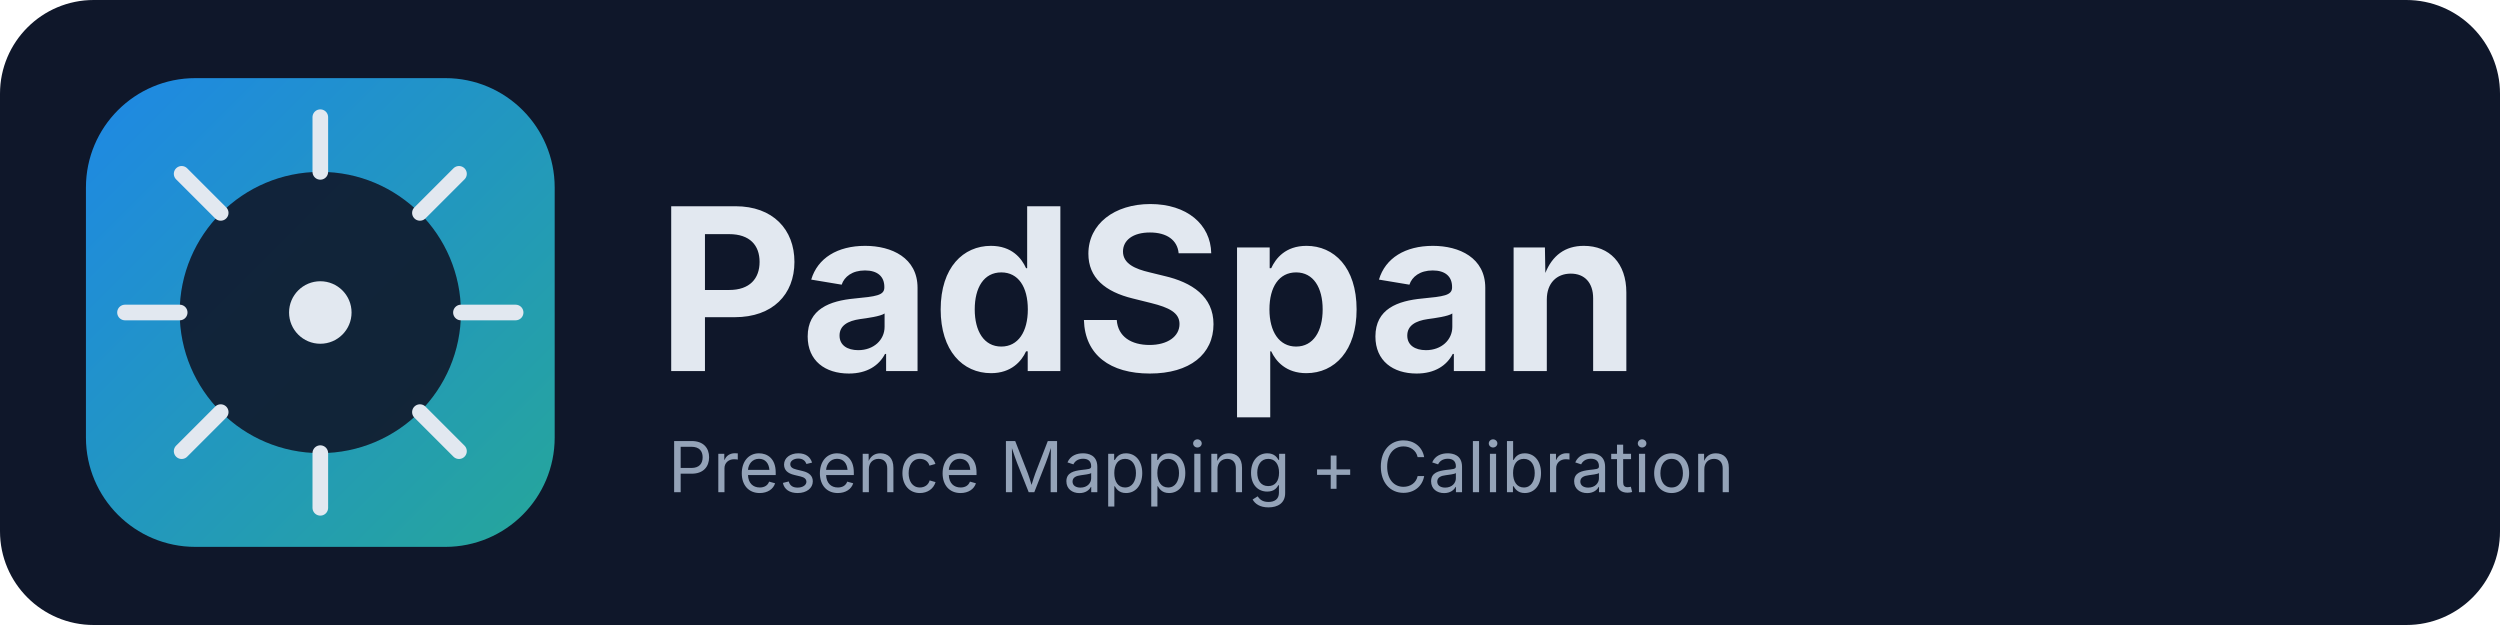
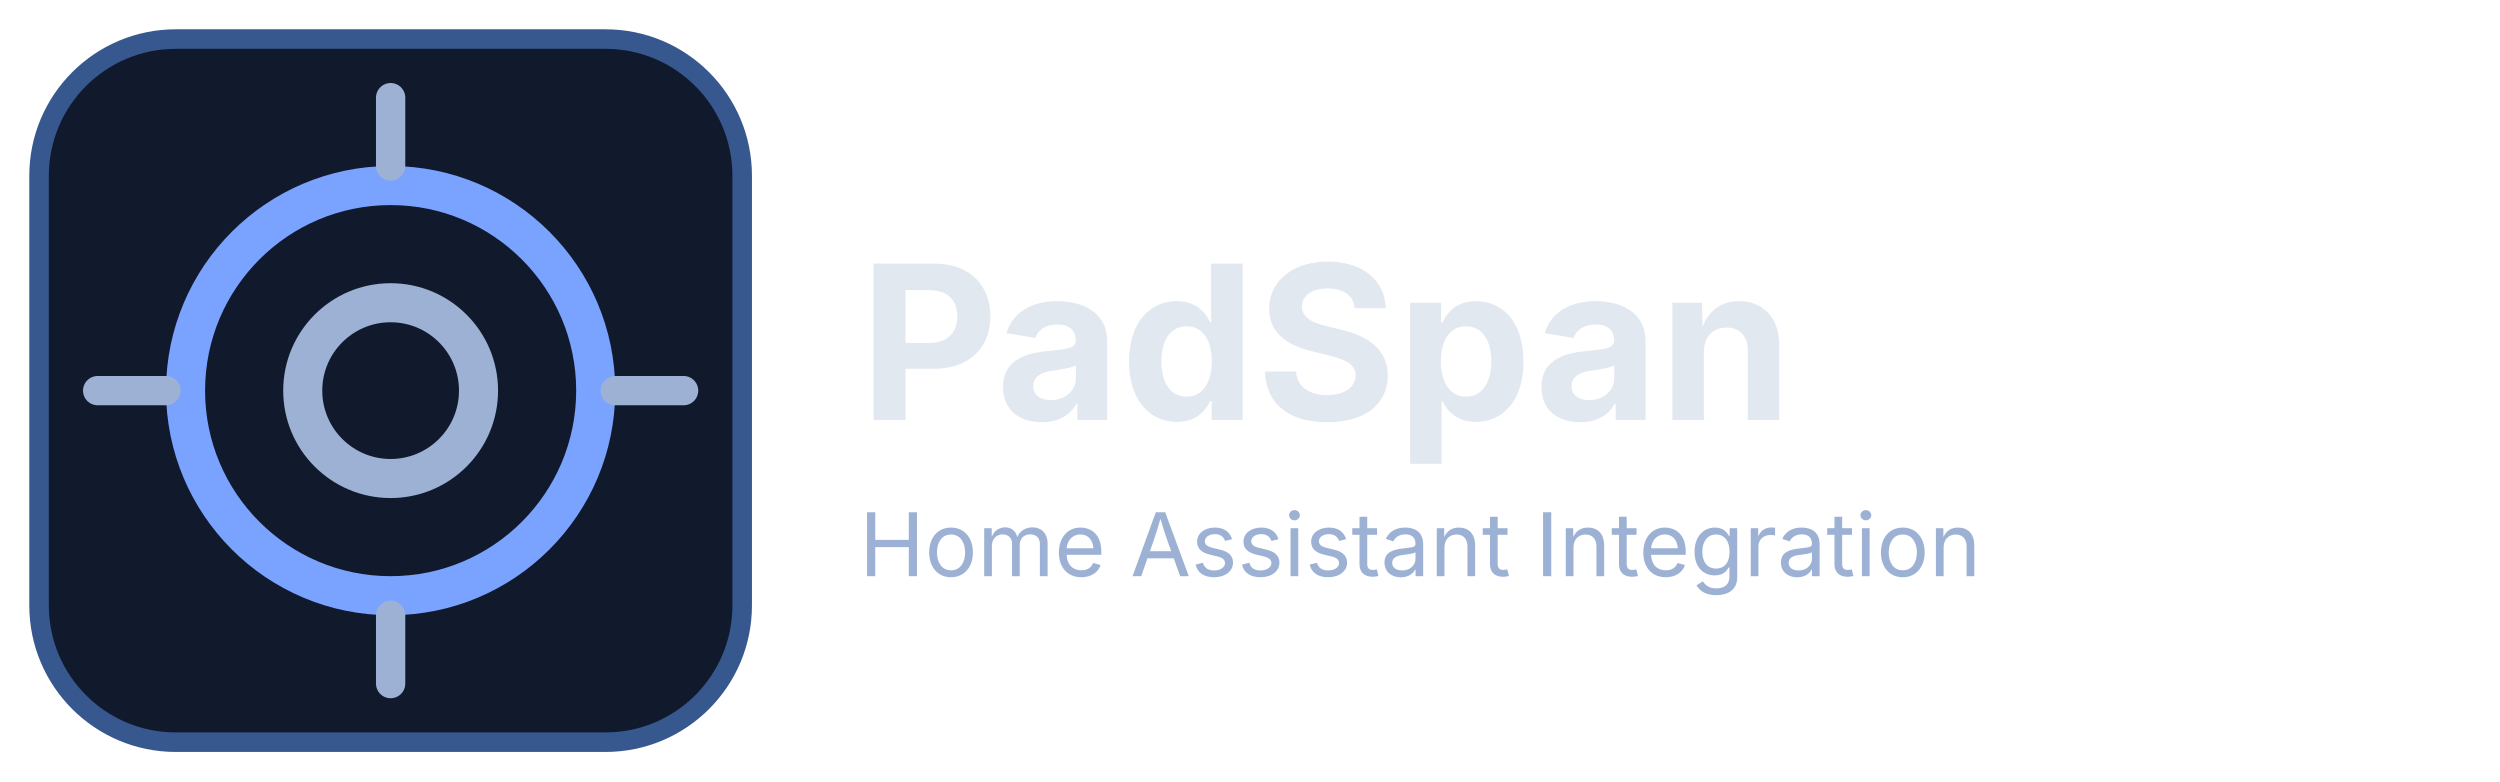
- <svg xmlns="http://www.w3.org/2000/svg" width="640" height="160" viewBox="0 0 640 160" fill="none">
-   <defs>
-     <linearGradient id="g" x1="0" y1="0" x2="1" y2="1">
-       <stop offset="0%" stop-color="#1E88E5" />
-       <stop offset="100%" stop-color="#26A69A" />
-     </linearGradient>
-   </defs>
-   <rect width="640" height="160" rx="24" fill="#0f172a" />
-   <g transform="translate(22,20)">
-     <rect x="0" y="0" width="120" height="120" rx="28" fill="url(#g)" />
-     <circle cx="60" cy="60" r="36" fill="#0f172a" opacity="0.9" />
-     <circle cx="60" cy="60" r="8" fill="#e2e8f0" />
-     <path d="M60 24 L60 10 M60 110 L60 96 M24 60 L10 60 M110 60 L96 60 M85.5 34.5 L95.5 24.5 M34.5 85.5 L24.5 95.5 M85.5 85.5 L95.5 95.5 M34.5 34.5 L24.5 24.5" stroke="#e2e8f0" stroke-width="4" stroke-linecap="round" />
-   </g>
-   <text x="168" y="95" font-family="Inter,Segoe UI,Arial,sans-serif" font-weight="700" font-size="58" fill="#E2E8F0">PadSpan</text>
-   <text x="171" y="126" font-family="Inter,Segoe UI,Arial,sans-serif" font-size="18" fill="#94A3B8">Presence Mapping + Calibration</text>
+ <svg xmlns="http://www.w3.org/2000/svg" width="512" height="160" viewBox="0 0 512 160">
+   <rect x="8" y="8" width="144" height="144" rx="28" fill="#111a2d" stroke="#37588f" stroke-width="4" />
+   <circle cx="80" cy="80" r="42" fill="none" stroke="#7aa2ff" stroke-width="8" />
+   <circle cx="80" cy="80" r="18" fill="none" stroke="#9cb1d3" stroke-width="8" />
+   <path d="M80 34 L80 20 M80 140 L80 126 M34 80 L20 80 M140 80 L126 80" stroke="#9cb1d3" stroke-width="6" stroke-linecap="round" />
+   <text x="176" y="86" font-family="Inter,Arial,sans-serif" font-size="44" fill="#e2e8f0" font-weight="700">PadSpan</text>
+   <text x="176" y="118" font-family="Inter,Arial,sans-serif" font-size="18" fill="#9cb1d3">Home Assistant Integration</text>
</svg>
